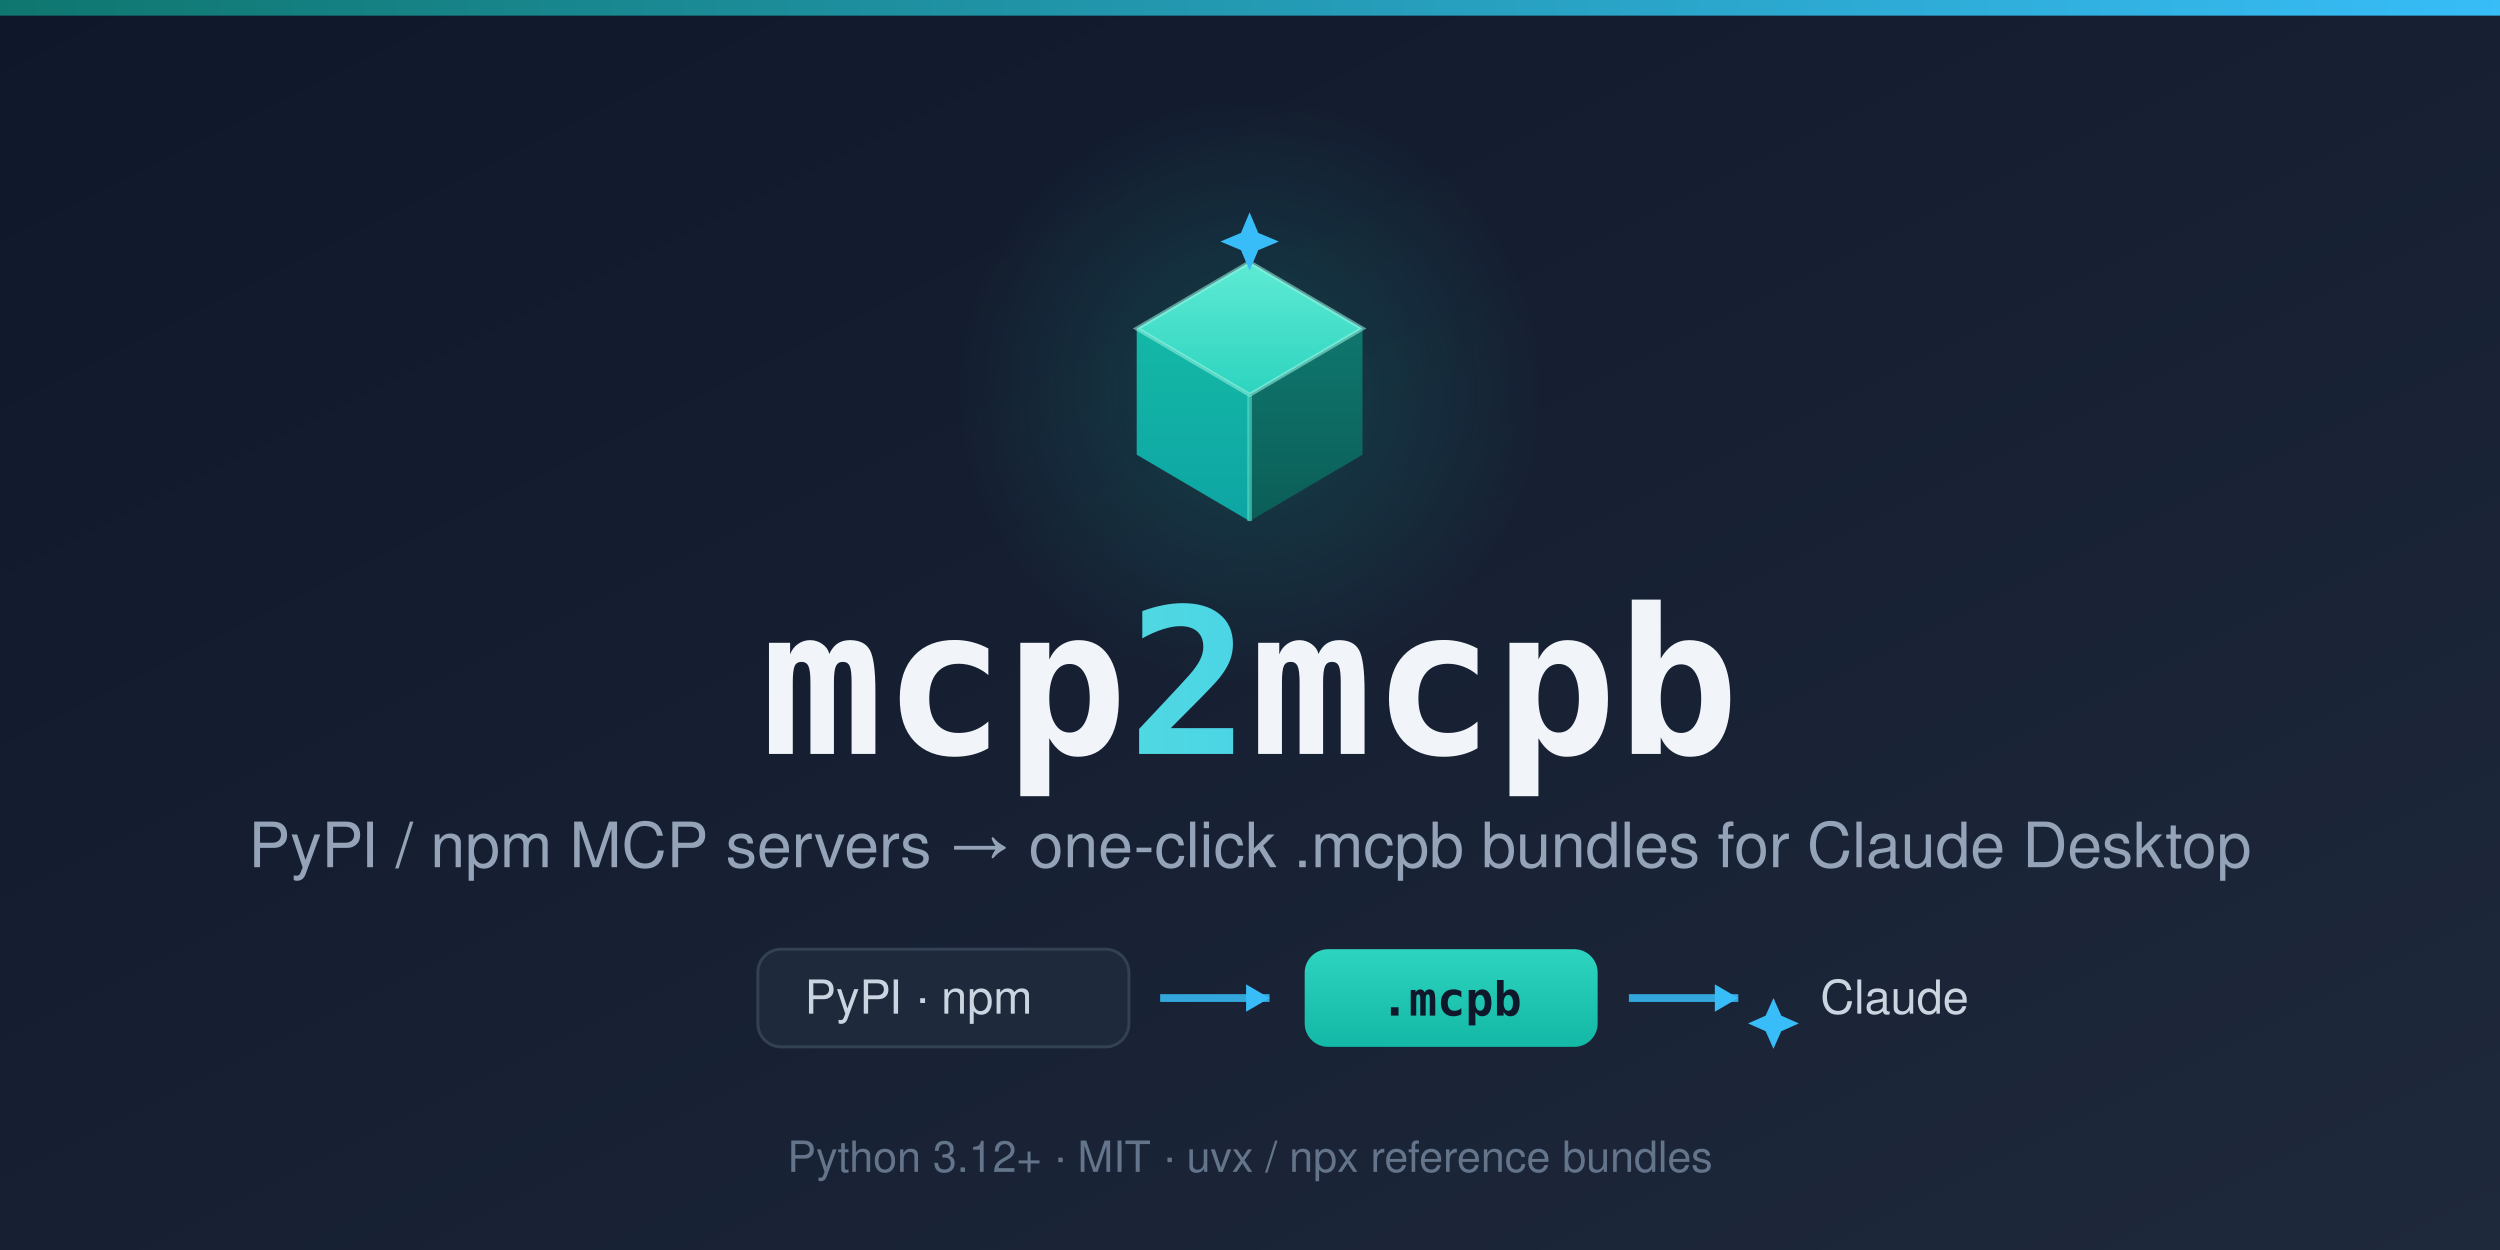
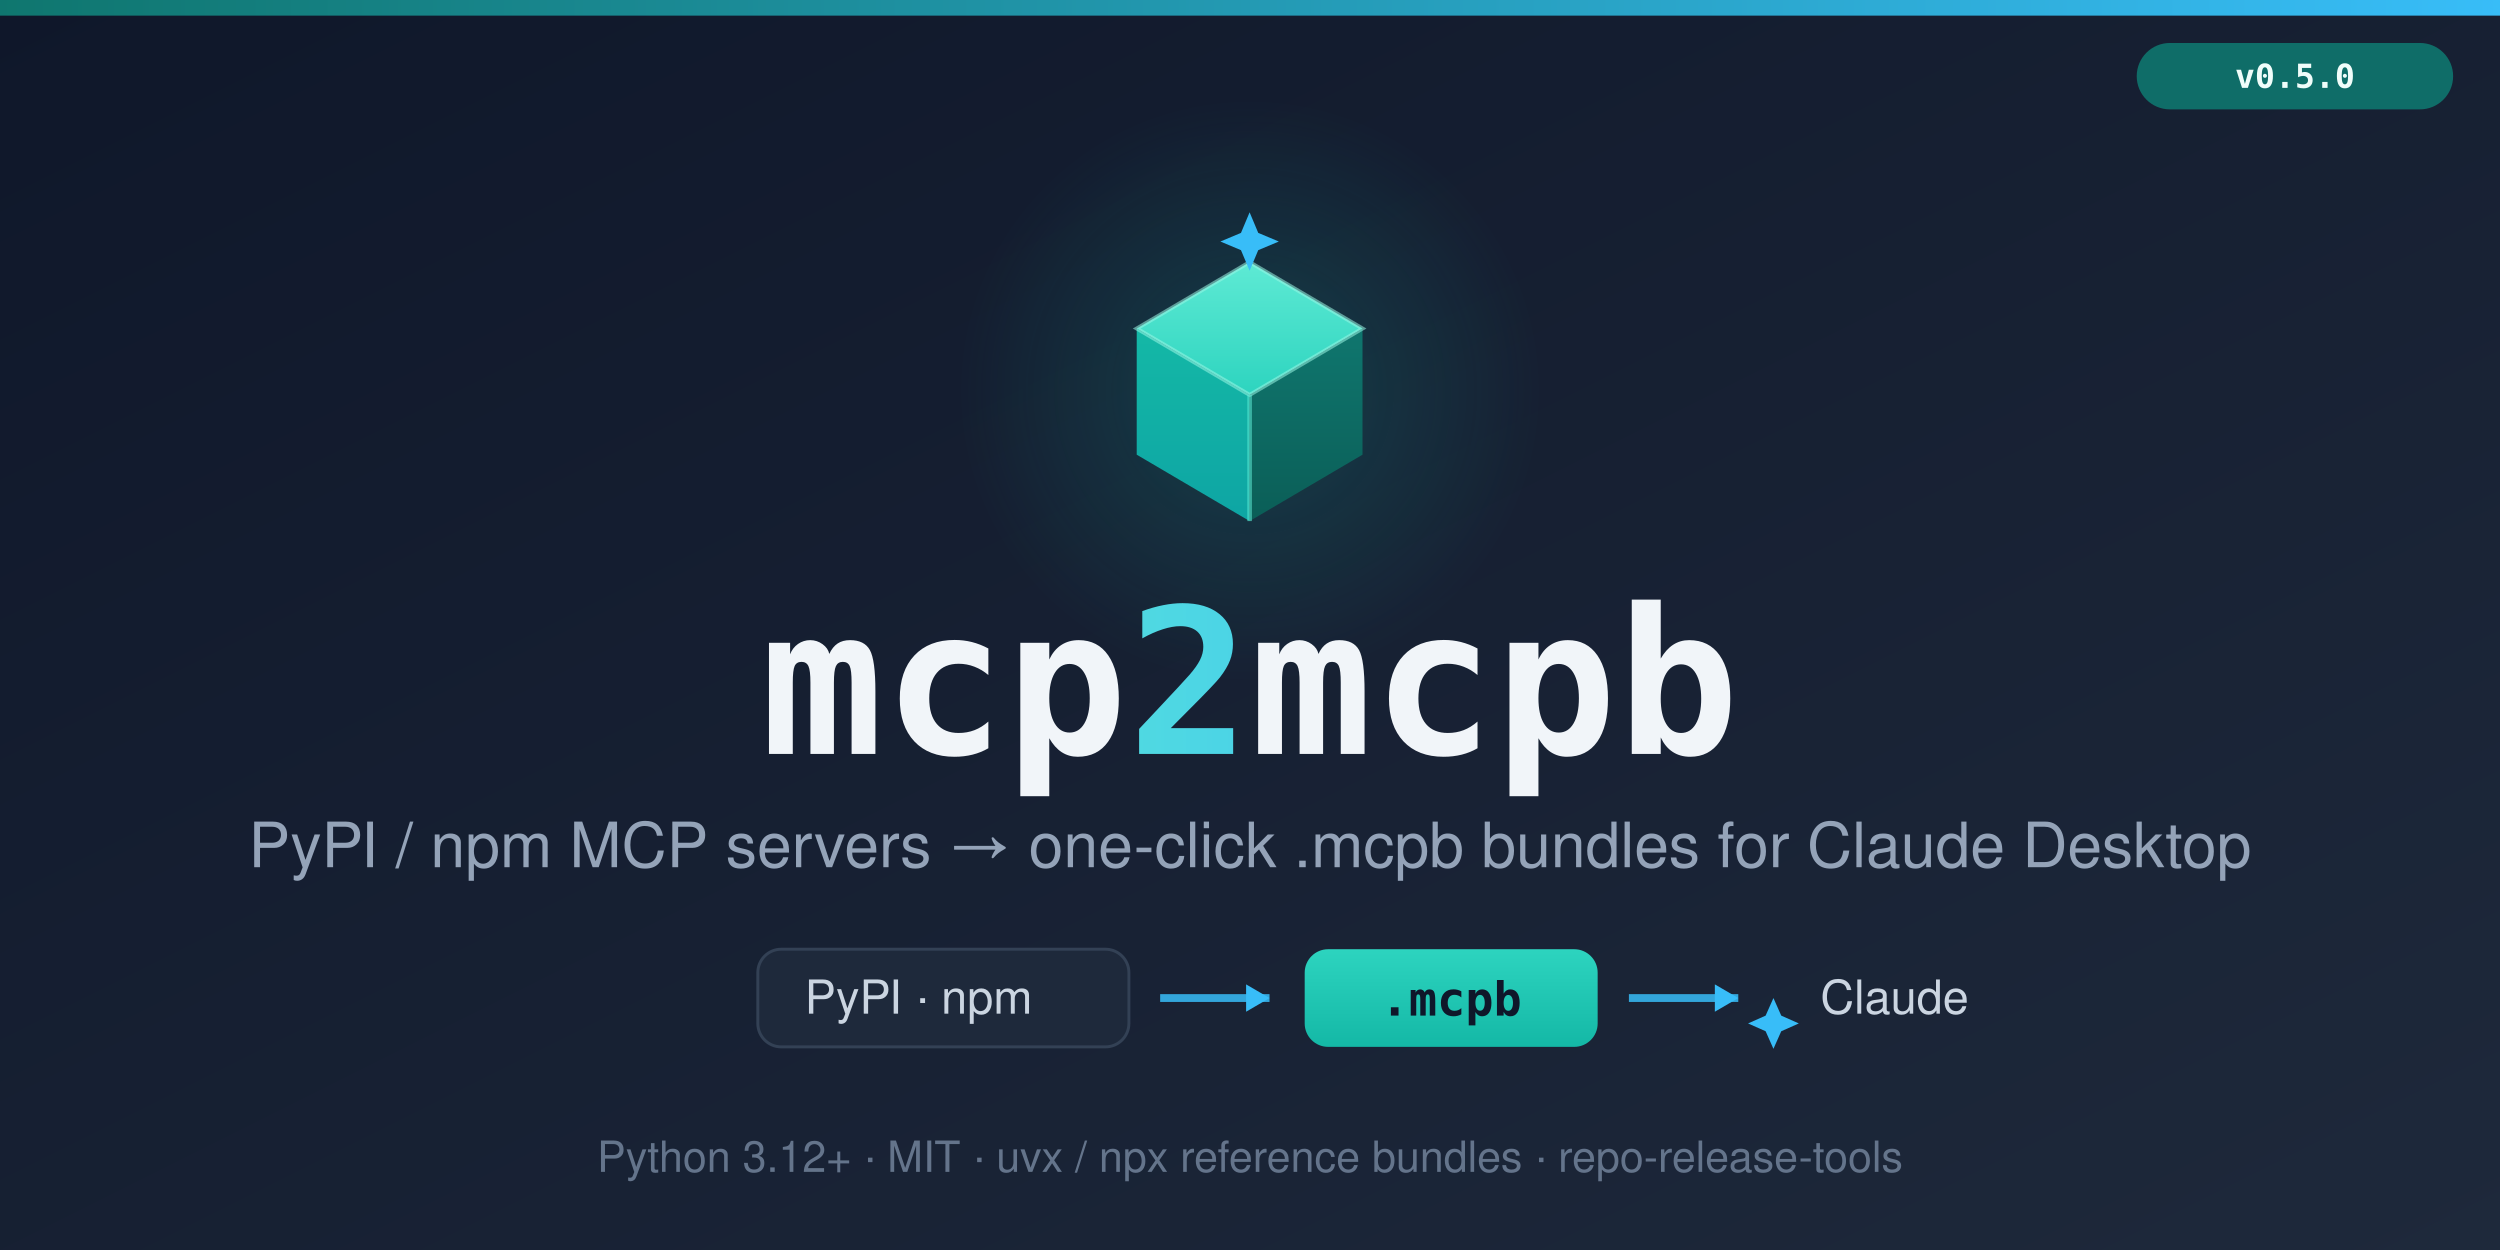
<svg xmlns="http://www.w3.org/2000/svg" width="1280" height="640" viewBox="0 0 1280 640" role="img" aria-label="mcp2mcpb social preview">
  <defs>
    <linearGradient id="bg" x1="0" y1="0" x2="1" y2="1">
      <stop offset="0" stop-color="#0F172A" />
      <stop offset="1" stop-color="#1E293B" />
    </linearGradient>
    <linearGradient id="bar" x1="0" y1="0" x2="1" y2="0">
      <stop offset="0" stop-color="#0F766E" />
      <stop offset="1" stop-color="#38BDF8" />
    </linearGradient>
    <linearGradient id="face-top" x1="0" y1="0" x2="0" y2="1">
      <stop offset="0" stop-color="#5EEAD4" />
      <stop offset="1" stop-color="#2DD4BF" />
    </linearGradient>
    <linearGradient id="face-left" x1="0" y1="0" x2="0" y2="1">
      <stop offset="0" stop-color="#14B8A6" />
      <stop offset="1" stop-color="#0EA5A4" />
    </linearGradient>
    <linearGradient id="face-right" x1="0" y1="0" x2="0" y2="1">
      <stop offset="0" stop-color="#0F766E" />
      <stop offset="1" stop-color="#0B5E57" />
    </linearGradient>
    <radialGradient id="glow" cx="0.5" cy="0.5" r="0.5">
      <stop offset="0" stop-color="#14B8A6" stop-opacity="0.22" />
      <stop offset="1" stop-color="#14B8A6" stop-opacity="0" />
    </radialGradient>
    <linearGradient id="word" x1="0" y1="0" x2="1" y2="0">
      <stop offset="0" stop-color="#5EEAD4" />
      <stop offset="1" stop-color="#38BDF8" />
    </linearGradient>
    <linearGradient id="bundle" x1="0" y1="0" x2="0" y2="1">
      <stop offset="0" stop-color="#2DD4BF" />
      <stop offset="1" stop-color="#14B8A6" />
    </linearGradient>
  </defs>
  <rect width="1280" height="640" fill="url(#bg)" />
  <rect width="1280" height="8" fill="url(#bar)" />
  <circle cx="640" cy="200" r="150" fill="url(#glow)" />
  <g transform="translate(531,90) scale(1.7)">
    <path d="M64 26 L98 46 L64 66 L30 46 Z" fill="url(#face-top)" />
    <path d="M30 46 L64 66 L64 104 L30 84 Z" fill="url(#face-left)" />
    <path d="M98 46 L64 66 L64 104 L98 84 Z" fill="url(#face-right)" />
    <path d="M64 26 L98 46 L64 66 L30 46 Z" fill="none" stroke="#99F6E4" stroke-width="1.2" stroke-opacity="0.55" />
    <line x1="64" y1="66" x2="64" y2="104" stroke="#5EEAD4" stroke-width="1.4" stroke-opacity="0.55" />
    <path d="M64 11 l2.6 6.2 6.2 2.6 -6.2 2.6 -2.6 6.2 -2.6 -6.2 -6.2 -2.6 6.2 -2.6 z" fill="#38BDF8" />
  </g>
  <text x="640" y="386" text-anchor="middle" font-family="ui-monospace,SFMono-Regular,Menlo,monospace" font-size="104" font-weight="600" fill="#F1F5F9">mcp<tspan fill="url(#word)">2</tspan>mcpb</text>
  <text x="640" y="444" text-anchor="middle" font-family="-apple-system,Segoe UI,Helvetica,sans-serif" font-size="32" fill="#94A3B8">PyPI / npm MCP servers → one-click .mcpb bundles for Claude Desktop</text>
  <g transform="translate(388,486)" font-family="-apple-system,Segoe UI,Helvetica,sans-serif" font-size="24">
    <rect x="0" y="0" width="190" height="50" rx="12" fill="#1E293B" stroke="#334155" stroke-width="1.5" />
    <text x="24" y="33" fill="#CBD5E1">PyPI · npm</text>
    <line x1="206" y1="25" x2="262" y2="25" stroke="#38BDF8" stroke-width="4" stroke-opacity="0.85" />
    <path d="M262 25 l-12 -7 0 14 z" fill="#38BDF8" />
    <rect x="280" y="0" width="150" height="50" rx="12" fill="url(#bundle)" />
    <text x="355" y="34" text-anchor="middle" fill="#0F172A" font-family="ui-monospace,Menlo,monospace" font-weight="600">.mcpb</text>
    <line x1="446" y1="25" x2="502" y2="25" stroke="#38BDF8" stroke-width="4" stroke-opacity="0.85" />
    <path d="M502 25 l-12 -7 0 14 z" fill="#38BDF8" />
    <path d="M520 25 l4 9 9 4 -9 4 -4 9 -4 -9 -9 -4 9 -4 z" fill="#38BDF8" />
    <text x="544" y="33" fill="#CBD5E1">Claude</text>
  </g>
-   <text x="640" y="600" text-anchor="middle" font-family="-apple-system,Segoe UI,Helvetica,sans-serif" font-size="22" fill="#64748B">Python 3.12+ · MIT · uvx / npx reference bundles</text>
+   <text x="640" y="600" text-anchor="middle" font-family="-apple-system,Segoe UI,Helvetica,sans-serif" font-size="22" fill="#64748B">Python 3.12+ · MIT · uvx / npx reference bundles · repo-release-tools</text>
+   <g transform="translate(1094,22)">
+     <rect x="0" y="0" width="162" height="34" rx="17" fill="#0F766E" fill-opacity="0.9" />
+     <text x="81" y="23" text-anchor="middle" font-family="ui-monospace,SFMono-Regular,Menlo,monospace" font-size="17" font-weight="600" fill="#F0FDFA">v0.5.0</text>
+   </g>
</svg>
